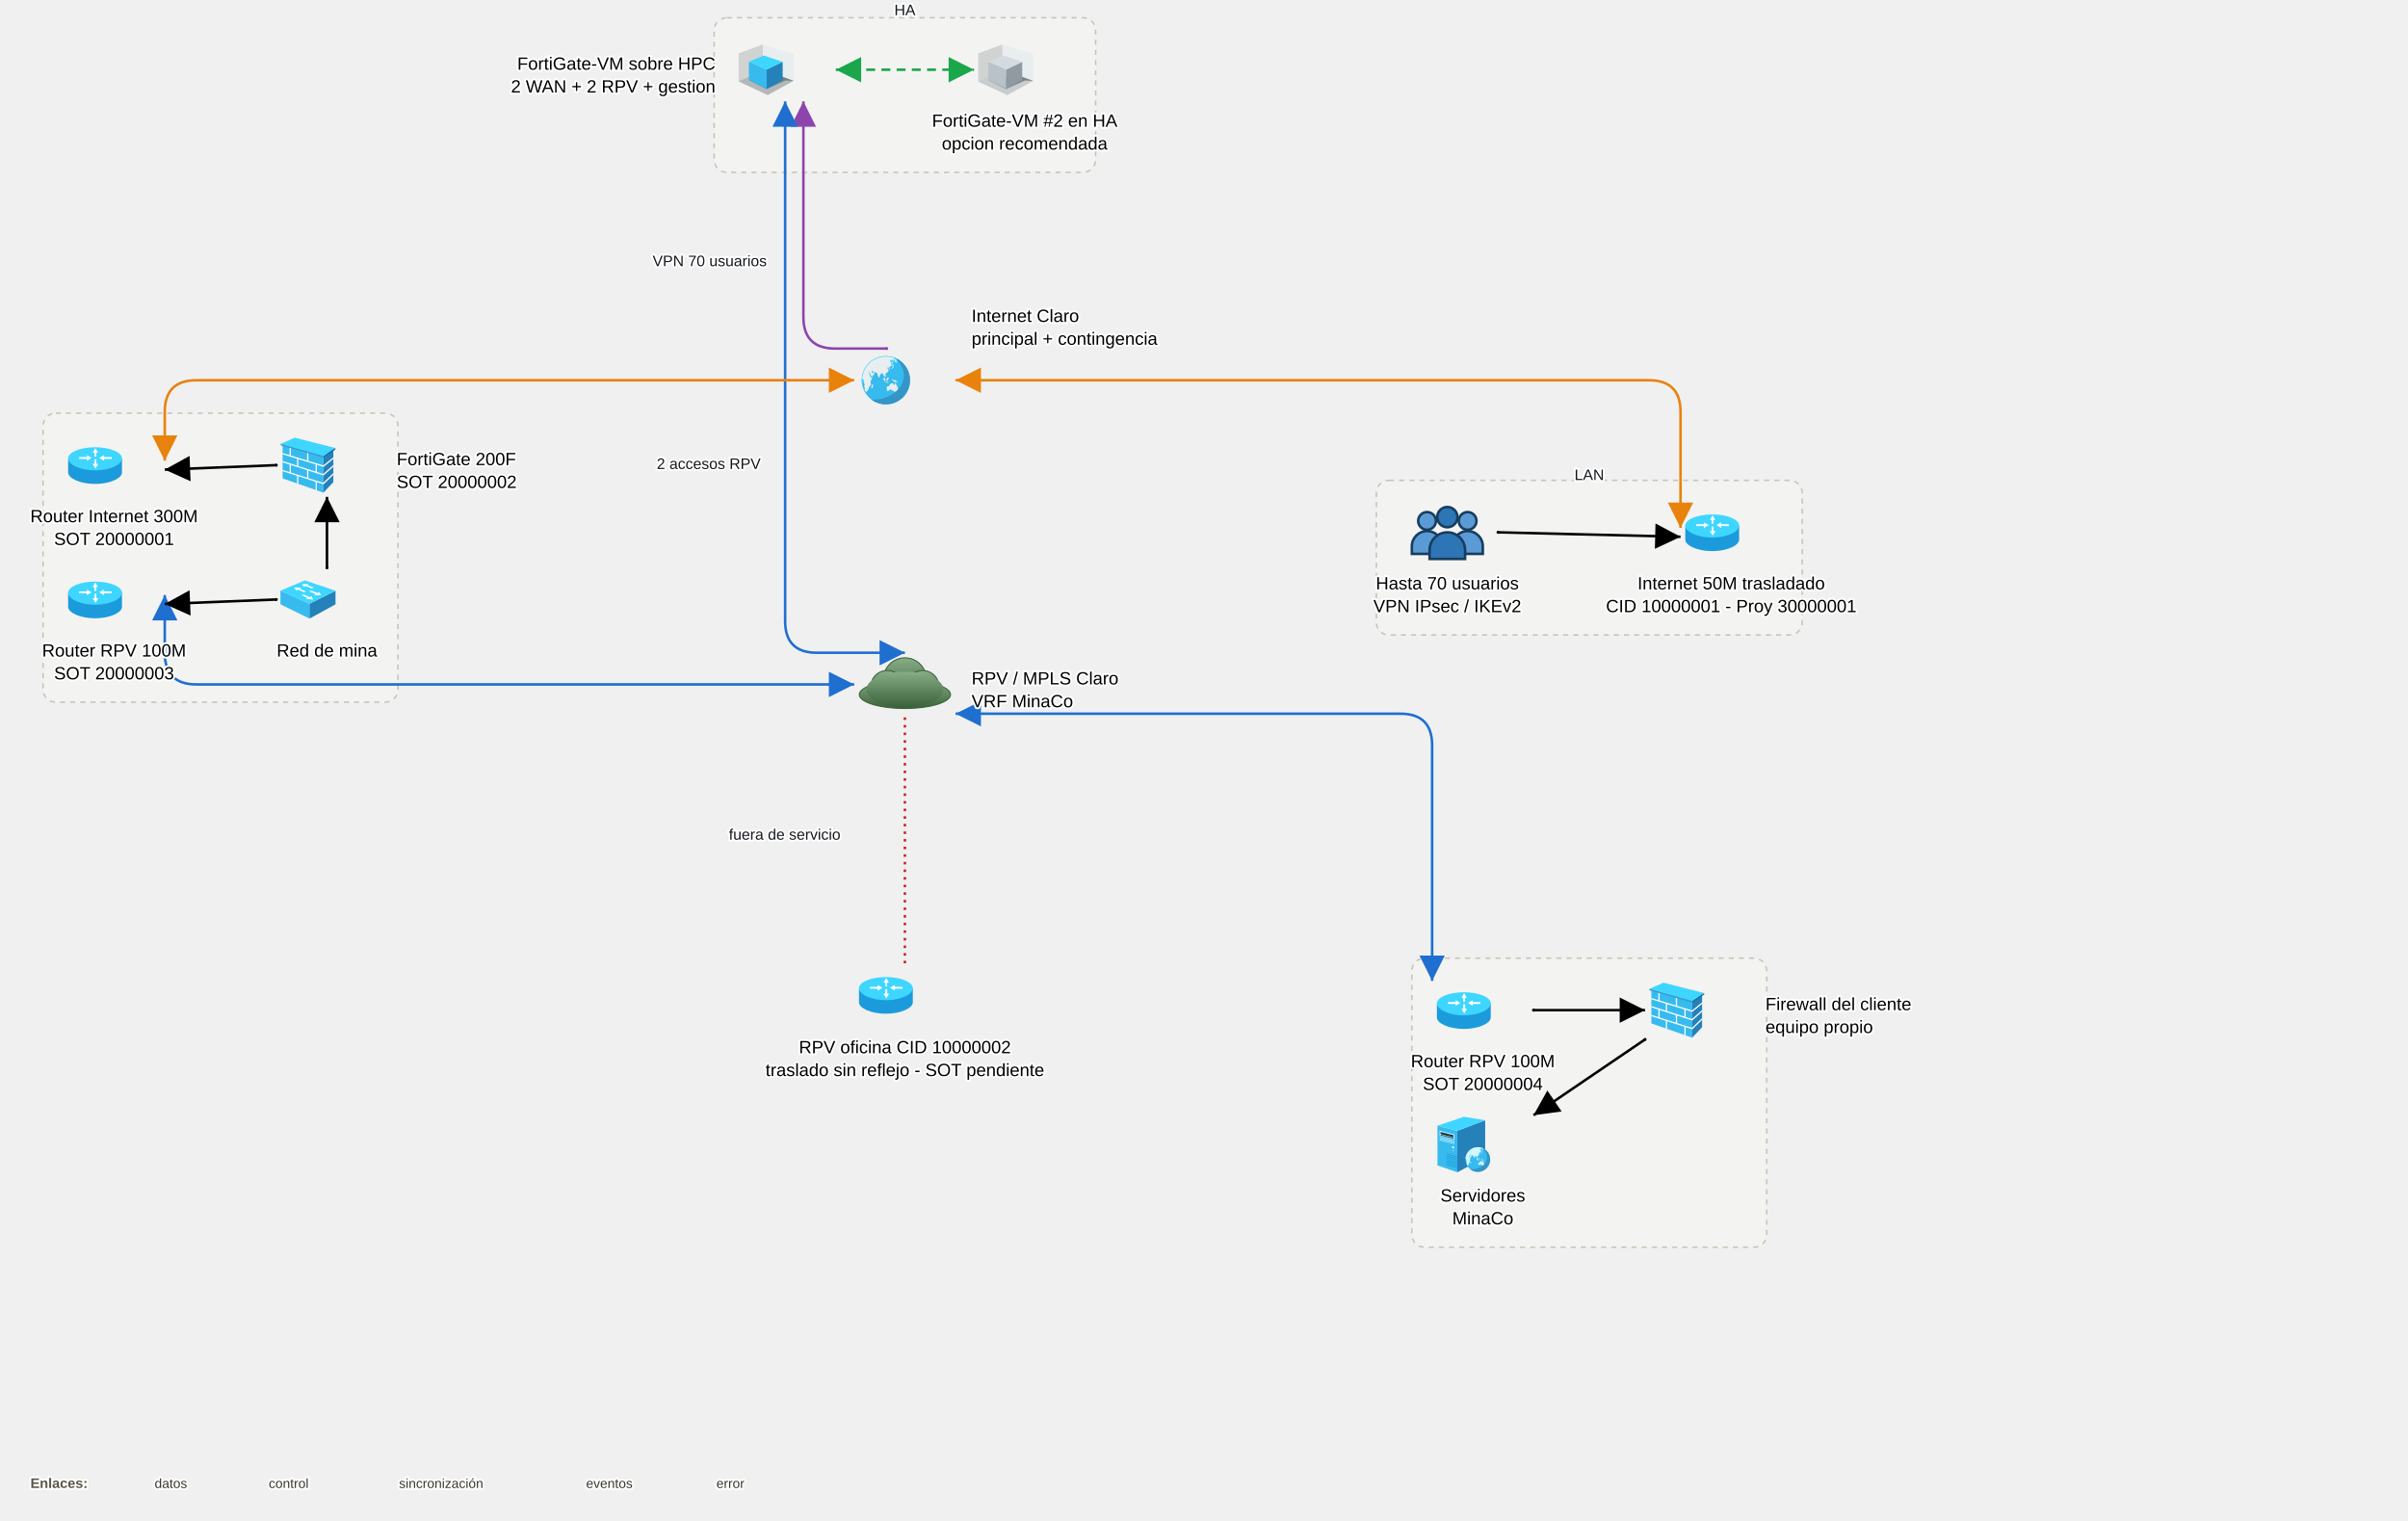
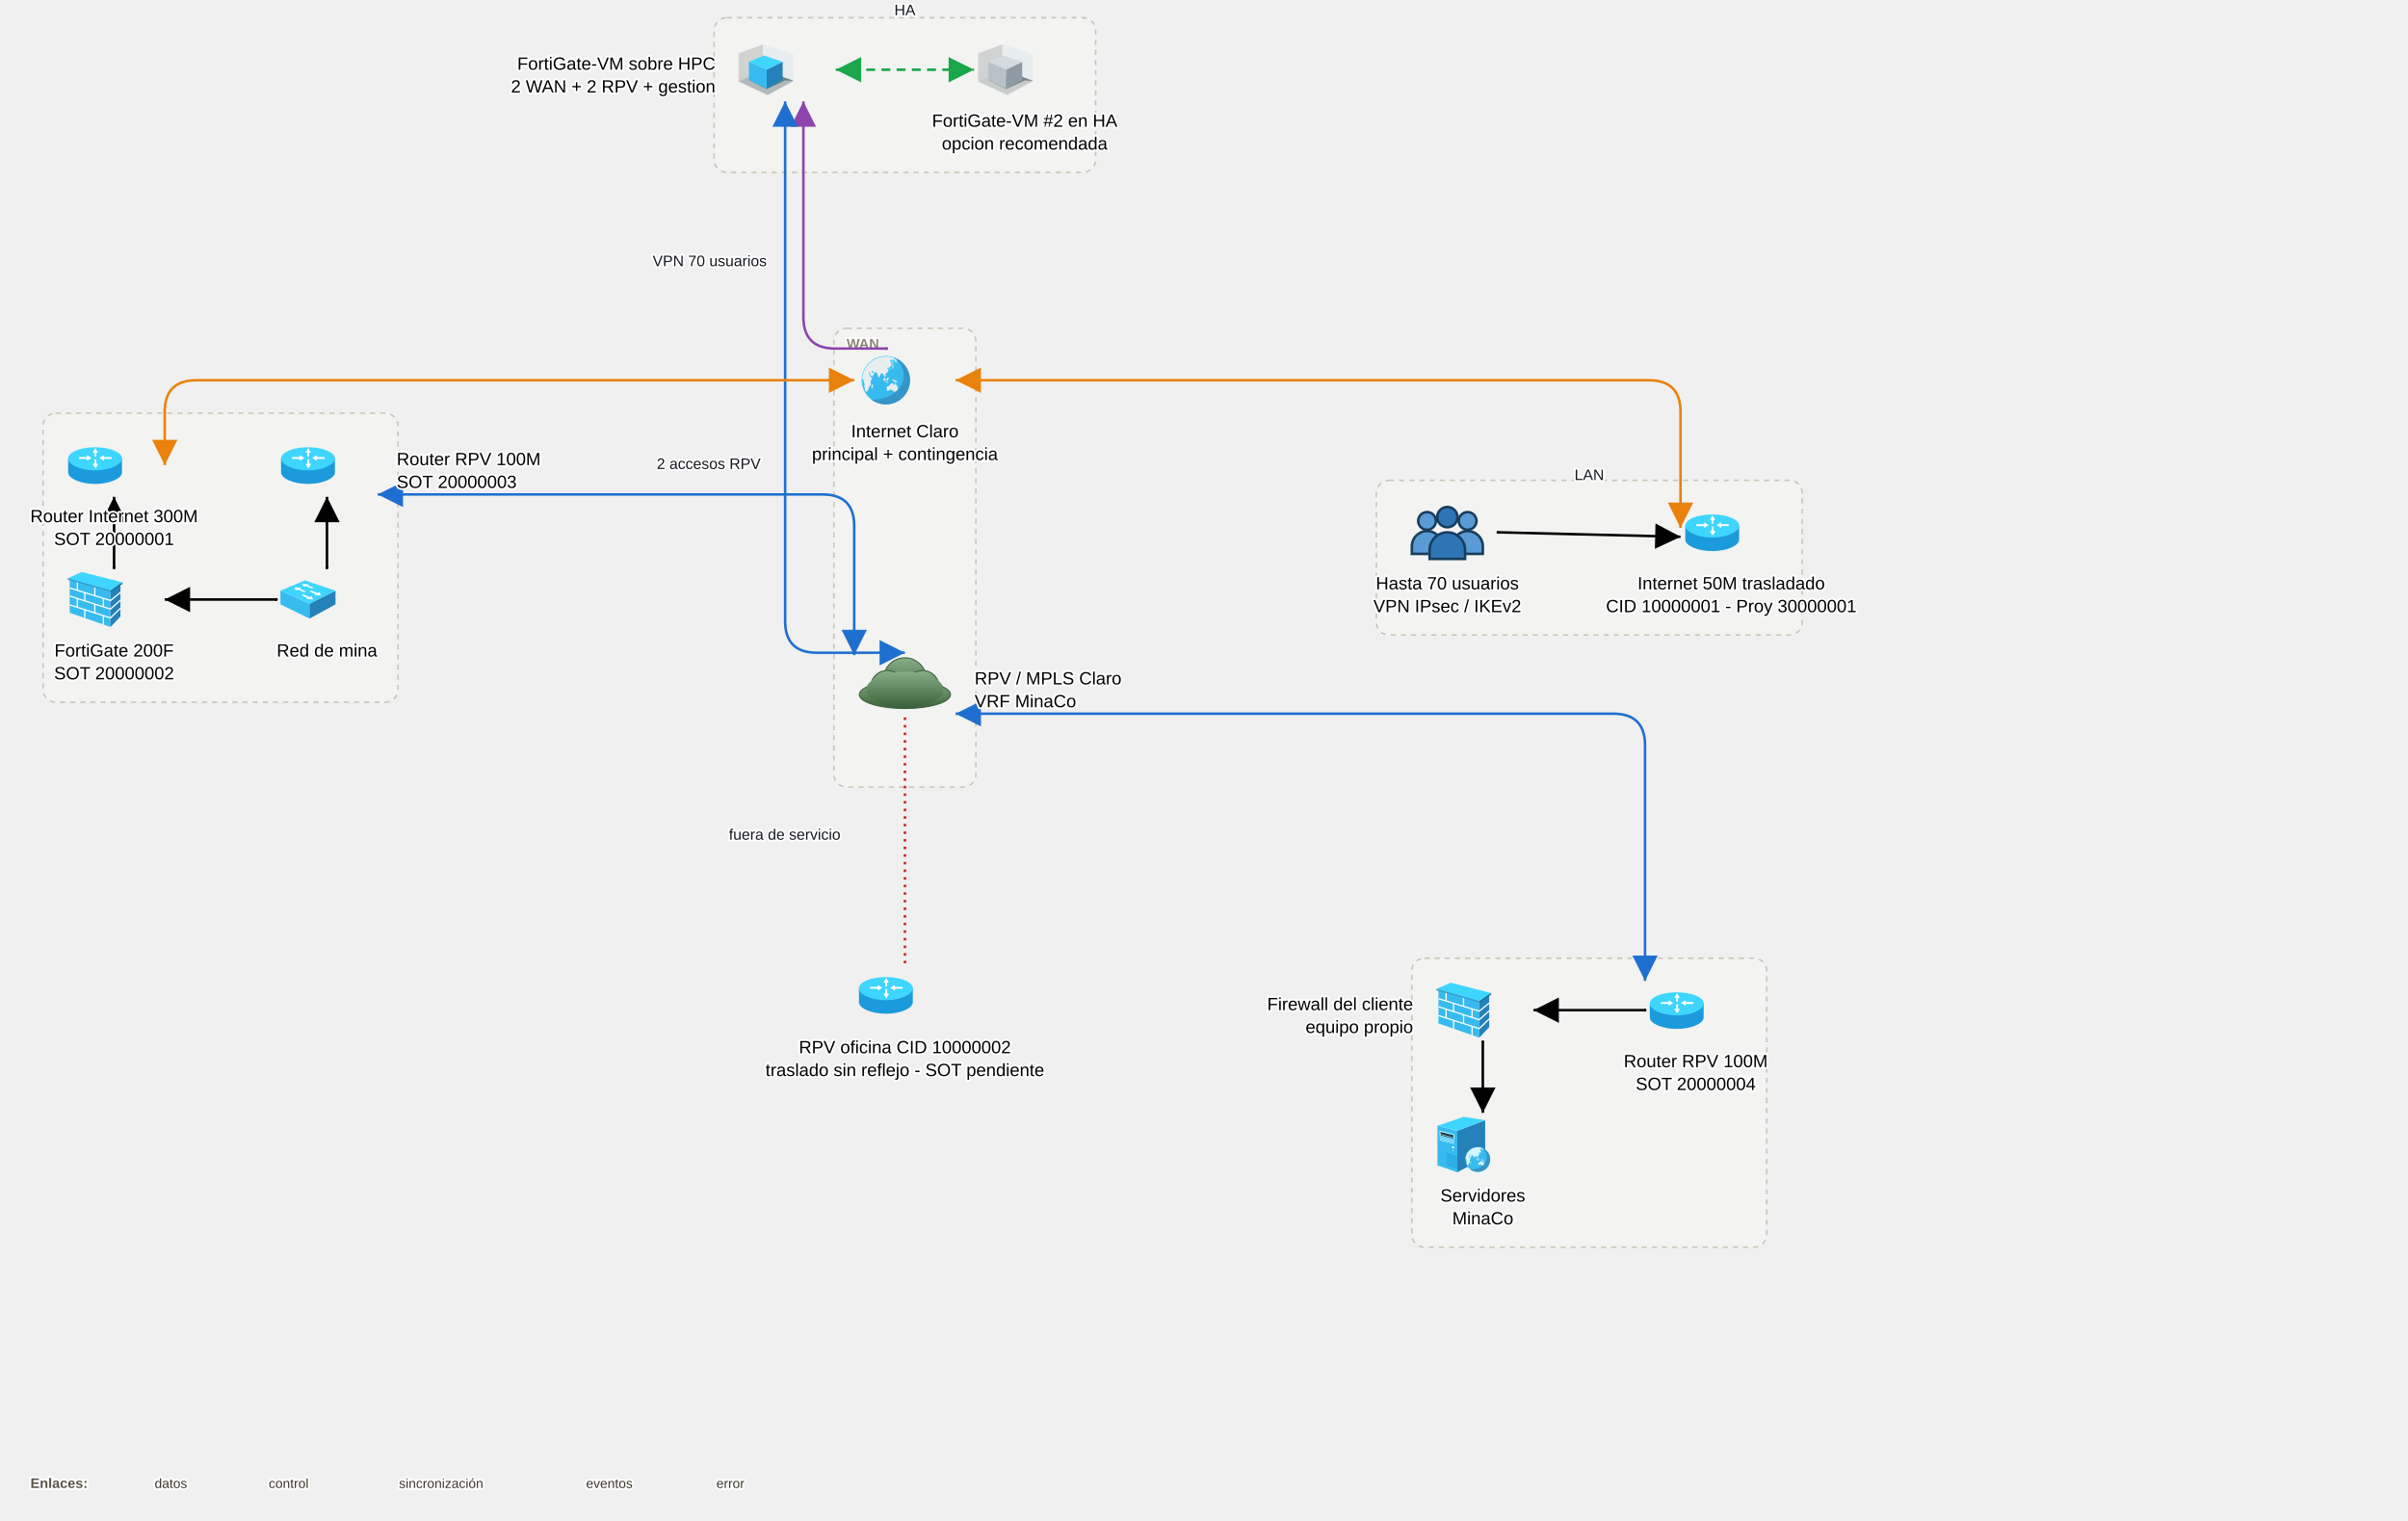
<svg xmlns="http://www.w3.org/2000/svg" baseProfile="full" height="1200" version="1.1" viewBox="0,0,1900,1200" width="1900">
  <defs>
    <style type="text/css">text{paint-order:stroke;stroke:#ffffff;stroke-width:3px;stroke-linejoin:round;stroke-linecap:round}</style>
    <filter height="140%" id="text-glow" width="140%" x="-20%" y="-20%">
      <feMerge>
        <feMergeNode in="SourceGraphic" />
      </feMerge>
    </filter>
    <marker id="arrow-end" markerHeight="10" markerWidth="10" orient="auto" refX="10" refY="5">
      <path d="M 0 0 L 10 5 L 0 10 z" fill="black" />
    </marker>
    <marker id="arrow-start" markerHeight="10" markerWidth="10" orient="auto" refX="0" refY="5">
      <path d="M 10 0 L 0 5 L 10 10 z" fill="black" />
    </marker>
    <marker id="circle-start" markerHeight="2.4" markerUnits="userSpaceOnUse" markerWidth="2.4" orient="auto" refX="1.2" refY="1.2">
      <circle cx="1.2" cy="1.2" fill="black" r="1.2" />
    </marker>
    <marker id="circle-end" markerHeight="2.4" markerUnits="userSpaceOnUse" markerWidth="2.4" orient="auto" refX="1.2" refY="1.2">
      <circle cx="1.2" cy="1.2" fill="black" r="1.2" />
    </marker>
    <marker id="arrow-end-c1" markerHeight="10" markerWidth="10" orient="auto" refX="10" refY="5">
      <path d="M 0 0 L 10 5 L 0 10 z" fill="#e8820c" />
    </marker>
    <marker id="arrow-start-c1" markerHeight="10" markerWidth="10" orient="auto" refX="0" refY="5">
      <path d="M 10 0 L 0 5 L 10 10 z" fill="#e8820c" />
    </marker>
    <marker id="circle-start-c1" markerHeight="2.4" markerUnits="userSpaceOnUse" markerWidth="2.4" orient="auto" refX="1.2" refY="1.2">
      <circle cx="1.2" cy="1.2" fill="#e8820c" r="1.2" />
    </marker>
    <marker id="circle-end-c1" markerHeight="2.4" markerUnits="userSpaceOnUse" markerWidth="2.4" orient="auto" refX="1.2" refY="1.2">
      <circle cx="1.2" cy="1.2" fill="#e8820c" r="1.2" />
    </marker>
    <marker id="arrow-end-c2" markerHeight="10" markerWidth="10" orient="auto" refX="10" refY="5">
      <path d="M 0 0 L 10 5 L 0 10 z" fill="#8e44ad" />
    </marker>
    <marker id="arrow-start-c2" markerHeight="10" markerWidth="10" orient="auto" refX="0" refY="5">
      <path d="M 10 0 L 0 5 L 10 10 z" fill="#8e44ad" />
    </marker>
    <marker id="circle-start-c2" markerHeight="2.4" markerUnits="userSpaceOnUse" markerWidth="2.4" orient="auto" refX="1.2" refY="1.2">
      <circle cx="1.2" cy="1.2" fill="#8e44ad" r="1.2" />
    </marker>
    <marker id="circle-end-c2" markerHeight="2.4" markerUnits="userSpaceOnUse" markerWidth="2.4" orient="auto" refX="1.2" refY="1.2">
      <circle cx="1.2" cy="1.2" fill="#8e44ad" r="1.2" />
    </marker>
    <marker id="arrow-end-c3" markerHeight="10" markerWidth="10" orient="auto" refX="10" refY="5">
      <path d="M 0 0 L 10 5 L 0 10 z" fill="#1f6fd0" />
    </marker>
    <marker id="arrow-start-c3" markerHeight="10" markerWidth="10" orient="auto" refX="0" refY="5">
      <path d="M 10 0 L 0 5 L 10 10 z" fill="#1f6fd0" />
    </marker>
    <marker id="circle-start-c3" markerHeight="2.4" markerUnits="userSpaceOnUse" markerWidth="2.4" orient="auto" refX="1.2" refY="1.2">
      <circle cx="1.2" cy="1.2" fill="#1f6fd0" r="1.2" />
    </marker>
    <marker id="circle-end-c3" markerHeight="2.4" markerUnits="userSpaceOnUse" markerWidth="2.4" orient="auto" refX="1.2" refY="1.2">
      <circle cx="1.2" cy="1.2" fill="#1f6fd0" r="1.2" />
    </marker>
    <marker id="arrow-end-c4" markerHeight="10" markerWidth="10" orient="auto" refX="10" refY="5">
      <path d="M 0 0 L 10 5 L 0 10 z" fill="#1aa64b" />
    </marker>
    <marker id="arrow-start-c4" markerHeight="10" markerWidth="10" orient="auto" refX="0" refY="5">
      <path d="M 10 0 L 0 5 L 10 10 z" fill="#1aa64b" />
    </marker>
    <marker id="circle-start-c4" markerHeight="2.4" markerUnits="userSpaceOnUse" markerWidth="2.4" orient="auto" refX="1.2" refY="1.2">
      <circle cx="1.2" cy="1.2" fill="#1aa64b" r="1.2" />
    </marker>
    <marker id="circle-end-c4" markerHeight="2.4" markerUnits="userSpaceOnUse" markerWidth="2.4" orient="auto" refX="1.2" refY="1.2">
      <circle cx="1.2" cy="1.2" fill="#1aa64b" r="1.2" />
    </marker>
    <marker id="arrow-end-c5" markerHeight="10" markerWidth="10" orient="auto" refX="10" refY="5">
      <path d="M 0 0 L 10 5 L 0 10 z" fill="#e8820c" />
    </marker>
    <marker id="arrow-start-c5" markerHeight="10" markerWidth="10" orient="auto" refX="0" refY="5">
      <path d="M 10 0 L 0 5 L 10 10 z" fill="#e8820c" />
    </marker>
    <marker id="circle-start-c5" markerHeight="2.4" markerUnits="userSpaceOnUse" markerWidth="2.4" orient="auto" refX="1.2" refY="1.2">
      <circle cx="1.2" cy="1.2" fill="#e8820c" r="1.2" />
    </marker>
    <marker id="circle-end-c5" markerHeight="2.4" markerUnits="userSpaceOnUse" markerWidth="2.4" orient="auto" refX="1.2" refY="1.2">
      <circle cx="1.2" cy="1.2" fill="#e8820c" r="1.2" />
    </marker>
    <marker id="arrow-end-c6" markerHeight="10" markerWidth="10" orient="auto" refX="10" refY="5">
      <path d="M 0 0 L 10 5 L 0 10 z" fill="#1f6fd0" />
    </marker>
    <marker id="arrow-start-c6" markerHeight="10" markerWidth="10" orient="auto" refX="0" refY="5">
      <path d="M 10 0 L 0 5 L 10 10 z" fill="#1f6fd0" />
    </marker>
    <marker id="circle-start-c6" markerHeight="2.4" markerUnits="userSpaceOnUse" markerWidth="2.4" orient="auto" refX="1.2" refY="1.2">
      <circle cx="1.2" cy="1.2" fill="#1f6fd0" r="1.2" />
    </marker>
    <marker id="circle-end-c6" markerHeight="2.4" markerUnits="userSpaceOnUse" markerWidth="2.4" orient="auto" refX="1.2" refY="1.2">
      <circle cx="1.2" cy="1.2" fill="#1f6fd0" r="1.2" />
    </marker>
    <marker id="arrow-end-c10" markerHeight="10" markerWidth="10" orient="auto" refX="10" refY="5">
      <path d="M 0 0 L 10 5 L 0 10 z" fill="#1f6fd0" />
    </marker>
    <marker id="arrow-start-c10" markerHeight="10" markerWidth="10" orient="auto" refX="0" refY="5">
      <path d="M 10 0 L 0 5 L 10 10 z" fill="#1f6fd0" />
    </marker>
    <marker id="circle-start-c10" markerHeight="2.4" markerUnits="userSpaceOnUse" markerWidth="2.4" orient="auto" refX="1.2" refY="1.2">
      <circle cx="1.2" cy="1.2" fill="#1f6fd0" r="1.2" />
    </marker>
    <marker id="circle-end-c10" markerHeight="2.4" markerUnits="userSpaceOnUse" markerWidth="2.4" orient="auto" refX="1.2" refY="1.2">
      <circle cx="1.2" cy="1.2" fill="#1f6fd0" r="1.2" />
    </marker>
    <marker id="arrow-end-c13" markerHeight="10" markerWidth="10" orient="auto" refX="10" refY="5">
      <path d="M 0 0 L 10 5 L 0 10 z" fill="#cc2222" />
    </marker>
    <marker id="arrow-start-c13" markerHeight="10" markerWidth="10" orient="auto" refX="0" refY="5">
      <path d="M 10 0 L 0 5 L 10 10 z" fill="#cc2222" />
    </marker>
    <marker id="circle-start-c13" markerHeight="2.4" markerUnits="userSpaceOnUse" markerWidth="2.4" orient="auto" refX="1.2" refY="1.2">
      <circle cx="1.2" cy="1.2" fill="#cc2222" r="1.2" />
    </marker>
    <marker id="circle-end-c13" markerHeight="2.4" markerUnits="userSpaceOnUse" markerWidth="2.4" orient="auto" refX="1.2" refY="1.2">
      <circle cx="1.2" cy="1.2" fill="#cc2222" r="1.2" />
    </marker>
    <linearGradient id="gradient-rpv_mpls" x1="0%" x2="0%" y1="0%" y2="100%">
      <stop offset="0%" stop-color="#87ad87" />
      <stop offset="100%" stop-color="#3a613a" />
    </linearGradient>
  </defs>
  <rect fill="#f7f6f2" fill-opacity="0.5" height="122.0" rx="10" ry="10" stroke="#c9c4b6" stroke-dasharray="4,4" stroke-width="1.2" width="336.0" x="1086.0" y="379.0" />
  <rect fill="#f7f6f2" fill-opacity="0.5" height="122.0" rx="10" ry="10" stroke="#c9c4b6" stroke-dasharray="4,4" stroke-width="1.2" width="301.0" x="563.5" y="14.0" />
  <rect fill="#f7f6f2" fill-opacity="0.5" height="228.0" rx="10" ry="10" stroke="#c9c4b6" stroke-dasharray="4,4" stroke-width="1.2" width="280.0" x="34.0" y="326.0" />
  <rect fill="#f7f6f2" fill-opacity="0.5" height="228.0" rx="10" ry="10" stroke="#c9c4b6" stroke-dasharray="4,4" stroke-width="1.2" width="280.0" x="1114.0" y="756.0" />
+   <rect fill="#f7f6f2" fill-opacity="0.5" height="362.0" rx="10" ry="10" stroke="#c9c4b6" stroke-dasharray="4,4" stroke-width="1.2" width="112.0" x="658.0" y="259.0" />
+   <text fill="#8a8577" font-family="Arial, sans-serif" font-size="11px" font-weight="700" x="668.0" y="275.0">WAN</text>
  <g id="usuarios" transform="translate(1102.0,395.0) scale(1.0)">
    <circle cx="24" cy="16" r="7" fill="#5B9BD5" stroke="#173d5e" stroke-width="2" />
    <path d="M12 42 v-6 a12 12 0 0 1 24 0 v6 Z" fill="#5B9BD5" stroke="#173d5e" stroke-width="2" />
    <circle cx="56" cy="16" r="7" fill="#5B9BD5" stroke="#173d5e" stroke-width="2" />
    <path d="M44 42 v-6 a12 12 0 0 1 24 0 v6 Z" fill="#5B9BD5" stroke="#173d5e" stroke-width="2" />
    <circle cx="40" cy="13" r="8" fill="#2E75B6" stroke="#173d5e" stroke-width="2" />
    <path d="M26 46 v-7 a14 14 0 0 1 28 0 v7 Z" fill="#2E75B6" stroke="#173d5e" stroke-width="2" />
  </g>
  <g id="inet_si" transform="translate(1326.0,395.0) scale(0.04882812)">
    <path d="M77 403.4v228.5c1.5 93.7 195.7 183.5 435 183.5s433.4-89.8 435-183.5V403.4H77z" fill="#1B9BDB" />
    <path d="M947 402.7c0 99.4-194.8 194-435 194s-435-94.6-435-194 194.8-180 435-180 435 80.5 435 180z" fill="#3ED6FF" />
    <path d="M474.1 311.4H503l0.1 63.2h29.5l-0.7-63.2h28.9l-43.7-75.1zM533 417.2h-29.9l0.1 73.9h-30.6l46.2 75.2 45.5-75.2h-30.6zM654.5 380.9l-1.4-30-72.1 45 76.4 45.1-1.4-30h126.2l-2.6-30.1zM381.1 380.9h-125l-2.3 30.1H380l-1.1 30 75.9-45.1-72.5-45z" fill="#FFFFFF" />
  </g>
  <g id="internet" transform="translate(674.0,275.0) scale(0.04882812)">
    <path d="M512 512m-390 0a390 390 0 1 0 780 0 390 390 0 1 0-780 0Z" fill="#37BBEF" />
    <path d="M645.3 225.6c53.2 0 104.5 7.6 153.1 21.8C727.2 170.3 625.2 122 512 122c-215.4 0-390 174.6-390 390 0 27 2.7 53.3 8 78.8 74.6-212.7 277.1-365.2 515.3-365.2z" fill="#3ED6FF" />
    <path d="M632.4 141c104.4 71.7 170.2 176.7 170.2 293.6 0 216.2-225.1 391.5-502.8 391.5-6.5 0-13.1-0.1-19.5-0.3C345.1 873.7 425.2 902 512 902c215.4 0 390-174.6 390-390 0-173.4-113.1-320.3-269.6-371z" fill="#3495C6" />
    <path d="M638.5 523.6s-14.4-8.6-23.9-11.5c-9.6-2.9-4.8-17.2-4.8-17.2s5.7 8.6 22 11.5 43.1 6.7 50.7 16.3c7.7 9.6 8.6 15.3 12.4 19.1 3.8 3.8 6.7 13.4 6.7 13.4s-15.8-2.5-19.1-9.6c-3.3-7.1-6.7-18.2-9.6-15.3-2.9 2.9-1 13.4-11.5 13.4s-13.4-9.6-21-11.5-1.9-8.6-1.9-8.6z m-43-199l26.8-4.8 13.4-14.4-3.8-13.4 5.7-21-7.7-11.5s0-22-8.6-25.8-5.7-27.7-5.7-27.7l1-4.8-9.6 8.6 5.7 24.9 8.6 24.9 1 43.1-20.1 12.3-15.3 20.1 8.6-10.5z m20.1-48.8l-5.7-7.7-6.7 1-1.9 12.4 6.7 1 7.6-6.7z m75.5 330s-1-17.2-8.6-17.2-10.5-19.1-10.5-19.1l-15.3-16.3s0 23.9 1 27.7c1 3.8-10.5 9.6-13.4 7.7-2.9-1.9-13.4-18.2-13.4-18.2s4.3-9.1-1.9-8.6c-0.6 0-1 0.1-1.2 0.2-1.5-0.2-4.1-0.6-8.3-1.1l-19.8-2.4-2.2 8.1s-11.5 9.6-18.2 12.4c-6.7 2.9-14.4 30.6-23 30.6s-21 1-21 1-15.3 25.8-10.5 35.4c4.8 9.6 6.7 19.1 5.7 30.6s1 9.6 17.2 6.7c16.3-2.9 29.7-24.9 47.8-21 18.2 3.8 23.9 22 23.9 22l15.3-13.4s-1.9 9.6-4.8 10.5 2.9 1.9 6.7 8.6c3.8 6.7 24.8 16.2 51.7-9.6 26.9-25.7 17.2-47.8 17.2-47.8l-14.4-26.8z m-420-22.9c1.9-18.2-8.6-13.4-7.7-39.2 1-25.8 36.4-86.1 33.5-86.1-2.9 0-19.1 12.4-24.9 11.5-5.7-1-30.6-57.4-30.6-66 0-8.6-6.7-41.1-6.7-41.1s7.7 22 13.4 23 7.7 24.9 12.4 36.4 20.1 30.6 29.7 29.7c9.6-1 39.2-54.5 39.2-54.5l-16.3-9.6-17.1 10.3s-4.8-11.5-10.5-18.2c-5.7-6.7-4.8-23-1-23s8.1 11.1 27.7 23.9c19.6 12.8 37.3 0 41.1 2.9 3.8 2.9 19.1 15.3 20.1 23 1 7.7 20.1 60.3 23 64.1 2.9 3.8 14.4-13.4 19.1-35.4 4.8-22 27.7-32.5 35.4-38.3 7.7-5.7 6.7 6.7 11.5 18.2s17.2 18.2 23 23c5.7 4.8 1 20.1 10.5 20.1 9.6 0 17.2-16.3 17.2-16.3l-6.7-18.2c-6.7-18.2 2.9-20.1 11.5-23.9 8.6-3.8 23.9-18.2 34.4-34.4 10.5-16.3-8.6-31.6-14.4-45.9-5.7-14.4 6.7-13.4 13.4-14.4s13.4 37.3 13.4 37.3l12.4-6.7s-2.9-12.4-8.6-23.9 7.7-11.5 23.9-28.7c16.3-17.2 7-25.4 7.7-46.9S580 216.5 580 216.5s-4.8 7.7 1-19.1c5.7-26.8 45-11.5 54.5-12.4 7.5-0.8 16.9-19.3 20.5-27.2-44.7-18.3-93.7-28.4-145-28.4-204.4 0-371.4 160.2-382.1 362 4.7 2.5 10.8 5.2 17.7 6.5 15.3 2.9 8.6 26.8 9.6 39.2 1 12.4 3.8 25.8 9.6 38.3 5.7 12.4-1.9 20.1-4.8 28.7-2.9 8.6 3.8 22 9.6 22s-10.5 29.7 7.7 60.3 45-2.9 57.4-46.9c12.5-44.2 33.5-38.4 35.4-56.6zM518 499.6l7.7 15.3 16.3 7.7s5.7-23 15.3-34.4c9.6-11.5-5.7-22-12.4-23.9L518 499.6z m159.2-262.2c0.6 1.9 1.5 2.9 1.5 2.9s-0.6-1.1-1.5-2.9zM562.3 547.1c-5-1.5-13.1-3.8-25.2-7.2-30.6-8.6-23-5.7-33.5-12.4s-1-9.6 1-18.2c1.9-8.6-9.6-36.4-9.6-36.4l-11.5-9.6-2.9 17.2-12.4 3.8 15.3 36.4s25.8 22 42.1 29.7c9.7 4.5 25.5 0.6 36.7-3.3zM285.5 649.9s15.3-27.7 18.2-41.1c2.9-13.4-1.9-34.4-1.9-34.4s-20.1 15.3-16.3 17.2c3.8 1.9-5.7 10.5-7.7 25.8-1.9 15.2 7.7 32.5 7.7 32.5zM670.6 164c-8.4 10.3-19.7 25.1-19.7 30.5 0 8.6 13.4 8.6 14.4 15.3 0.7 5.2 8.6 21.1 11.9 27.7-0.8-2.5-1.2-6.5 1.5-11.4 4.8-8.6 5.7-28.7 1-37.3-2.3-4.1 0.6-11.5 4.2-18.3-4.4-2.3-8.8-4.5-13.3-6.5z m-99.5 379.7c2.7-1.1 4.3-1.9 4.3-1.9s-2.2 0.8-4.3 1.9z m-3.4 4.7c-2.8-1.1 0.3-3.2 3.4-4.8-2.3 1-5.3 2.2-8.8 3.4 7.7 2.4 8.3 2.6 5.4 1.4z" fill="#E8EEEF" />
  </g>
  <g id="fgvm" transform="translate(579.5,30.0) scale(0.04882812)">
    <path d="M461.1 875.9L67 700.6v-453l394.1-145.2z" fill="#D1D3D3" />
    <path d="M461.1 875.9L957 690.6v-431L461.1 102.4z" fill="#E8EEEF" />
    <path d="M67 700.6l470 221 420-229L462.6 526z" fill="#B3B9BA" />
    <path d="M232.9 679.5L517 825.3l306-140 134 7.3-191-69.3z" fill="#6C8387" />
    <path d="M521.5 820.7L232.9 679.5V383.6l288.6 124.2z" fill="#37BBEF" />
    <path d="M521.5 820.7l257.9-141.2V384.8l-257.9 123z" fill="#2481BA" />
    <path d="M232.9 383.6l288.6 124.2 257.9-123-303.6-102.3z" fill="#3ED6FF" />
  </g>
  <g id="fgvm_ha" transform="translate(768.5,30.0) scale(0.04882812)">
    <path d="M461.1 875.9L67 700.6v-453l394.1-145.2z" fill="#D1D3D3" />
    <path d="M461.1 875.9L957 690.6v-431L461.1 102.4z" fill="#E8EEEF" />
    <path d="M67 700.6l470 221 420-229L462.6 526z" fill="#c8cccc" />
    <path d="M232.9 679.5L517 825.3l306-140 134 7.3-191-69.3z" fill="#7a8288" />
    <path d="M521.5 820.7L232.9 679.5V383.6l288.6 124.2z" fill="#b9c2c9" />
    <path d="M521.5 820.7l257.9-141.2V384.8l-257.9 123z" fill="#8f9aa3" />
    <path d="M232.9 383.6l288.6 124.2 257.9-123-303.6-102.3z" fill="#d4dade" />
  </g>
  <g id="rpv_mpls">
    <ellipse cx="714.0" cy="548.0" fill="url(#gradient-rpv_mpls)" rx="36.0" ry="11.0" stroke="#3a613a" stroke-width="0.8" />
    <circle cx="714.0" cy="536.0" fill="url(#gradient-rpv_mpls)" r="17.0" stroke="#3a613a" stroke-width="0.8" />
    <circle cx="700.0" cy="542.0" fill="url(#gradient-rpv_mpls)" r="13.0" stroke="#3a613a" stroke-width="0.8" />
    <circle cx="728.0" cy="542.0" fill="url(#gradient-rpv_mpls)" r="13.0" stroke="#3a613a" stroke-width="0.8" />
    <ellipse cx="714.0" cy="544.0" fill="url(#gradient-rpv_mpls)" rx="30.4" ry="14" stroke="none" />
  </g>
  <g id="camp_rtr_inet" transform="translate(50.0,342.0) scale(0.04882812)">
    <path d="M77 403.4v228.5c1.5 93.7 195.7 183.5 435 183.5s433.4-89.8 435-183.5V403.4H77z" fill="#1B9BDB" />
    <path d="M947 402.7c0 99.4-194.8 194-435 194s-435-94.6-435-194 194.8-180 435-180 435 80.5 435 180z" fill="#3ED6FF" />
    <path d="M474.1 311.4H503l0.1 63.2h29.5l-0.7-63.2h28.9l-43.7-75.1zM533 417.2h-29.9l0.1 73.9h-30.6l46.2 75.2 45.5-75.2h-30.6zM654.5 380.9l-1.4-30-72.1 45 76.4 45.1-1.4-30h126.2l-2.6-30.1zM381.1 380.9h-125l-2.3 30.1H380l-1.1 30 75.9-45.1-72.5-45z" fill="#FFFFFF" />
  </g>
-   <g id="camp_fg" transform="translate(218.0,342.0) scale(0.04882812)">
+   <g id="camp_fg" transform="translate(50.0,448.0) scale(0.04882812)">
    <path d="M762.1 956.3l-660-230v-552l660 192z" fill="#37BBEF" />
    <path d="M762.1 956.3l160-170v-550l-160 130z" fill="#2481BA" />
    <path d="M102.1 174.3l660 192 160-130L297.7 79.7z" fill="#3ED6FF" />
    <path d="M922.1 410.9v-25.7l-160 129.7v2.7l-244.3-74.8V309.1h-20v127.6l-262-80.2V222.2h-20v128.1l-113.7-34.8v20.9L335.8 408v112l-233.7-74.9v21l113.7 36.4v121.9L102.1 588v21l233.7 74.9v123.9l20 7V690.3l280 89.7v132.3l20 7V786.4l106.3 34.1v2.3l160-153.8v-28.6l-160 153.8v5.3l-244.3-78.3V599.3l244.3 78.3v1.4l160-141.8v-27.1l-160 141.8v4.8l-106.3-34.1V505.9l106.3 32.5v2.1l160-129.6zM497.8 714.8l-262-84V509l262 84v121.8z m138-98.6l-280-89.7V414.1l280 85.7v116.4z" fill="#FFFFFF" />
    <path d="M70.1 169.3l695.6 195.6 189.6-129.2-657.6-168z" fill="#3ED6FF" />
    <path d="M68.7 190.7v-21.4l697 195.6v24.8z" fill="#369BCE" />
    <path d="M955.3 235.7v23.8L765.7 389.7v-24.8z" fill="#1A6D96" />
  </g>
-   <g id="camp_rtr_rpv" transform="translate(50.0,448.0) scale(0.04882812)">
+   <g id="camp_rtr_rpv" transform="translate(218.0,342.0) scale(0.04882812)">
    <path d="M77 403.4v228.5c1.5 93.7 195.7 183.5 435 183.5s433.4-89.8 435-183.5V403.4H77z" fill="#1B9BDB" />
    <path d="M947 402.7c0 99.4-194.8 194-435 194s-435-94.6-435-194 194.8-180 435-180 435 80.5 435 180z" fill="#3ED6FF" />
    <path d="M474.1 311.4H503l0.1 63.2h29.5l-0.7-63.2h28.9l-43.7-75.1zM533 417.2h-29.9l0.1 73.9h-30.6l46.2 75.2 45.5-75.2h-30.6zM654.5 380.9l-1.4-30-72.1 45 76.4 45.1-1.4-30h126.2l-2.6-30.1zM381.1 380.9h-125l-2.3 30.1H380l-1.1 30 75.9-45.1-72.5-45z" fill="#FFFFFF" />
  </g>
  <g id="camp_red" transform="translate(218.0,448.0) scale(0.04882812)">
    <path d="M537 820.3l-470-230v-222l470 212z" fill="#37BBEF" />
    <path d="M537 820.3l420-230v-220l-420 210z" fill="#2481BA" />
    <path d="M67 368.3l470 212 420-210-494.4-166.6z" fill="#3ED6FF" />
    <path d="M532 266.7l-117.1-7.1 28.7 48 29.5-13.6 102.7 39.2 29.6-14.4-102.9-38.4zM406.8 324.6L290.2 315l28.3 50.4 29.4-13.6L450 394.5l29.6-14.4-102.2-41.9zM605.8 438.1l117.4 5.8-28-52.2-29.8 15.5-102.5-40.5-29.6 14.7 102.3 41.2zM538.8 472.9L437 429l-29.7 14.7 101.8 44.6-29.8 15.5 116.9 8.2-27.6-54.6z" fill="#FFFFFF" />
  </g>
-   <g id="cir_rtr" transform="translate(1130.0,772.0) scale(0.04882812)">
-     <path d="M77 403.4v228.5c1.5 93.7 195.7 183.5 435 183.5s433.4-89.8 435-183.5V403.4H77z" fill="#1B9BDB" />
-     <path d="M947 402.7c0 99.4-194.8 194-435 194s-435-94.6-435-194 194.8-180 435-180 435 80.5 435 180z" fill="#3ED6FF" />
-     <path d="M474.1 311.4H503l0.1 63.2h29.5l-0.7-63.2h28.9l-43.7-75.1zM533 417.2h-29.9l0.1 73.9h-30.6l46.2 75.2 45.5-75.2h-30.6zM654.5 380.9l-1.4-30-72.1 45 76.4 45.1-1.4-30h126.2l-2.6-30.1zM381.1 380.9h-125l-2.3 30.1H380l-1.1 30 75.9-45.1-72.5-45z" fill="#FFFFFF" />
-   </g>
-   <g id="cir_fw" transform="translate(1298.0,772.0) scale(0.04882812)">
+   <g id="cir_rtr" transform="translate(1298.0,772.0) scale(0.04882812)">
+     <path d="M77 403.4v228.5c1.5 93.7 195.7 183.5 435 183.5s433.4-89.8 435-183.5V403.4H77z" fill="#1B9BDB" />
+     <path d="M947 402.7c0 99.4-194.8 194-435 194s-435-94.6-435-194 194.8-180 435-180 435 80.5 435 180z" fill="#3ED6FF" />
+     <path d="M474.1 311.4H503l0.1 63.2h29.5l-0.7-63.2h28.9l-43.7-75.1zM533 417.2h-29.9l0.1 73.9h-30.6l46.2 75.2 45.5-75.2h-30.6zM654.5 380.9l-1.4-30-72.1 45 76.4 45.1-1.4-30h126.2l-2.6-30.1zM381.1 380.9h-125l-2.3 30.1H380l-1.1 30 75.9-45.1-72.5-45z" fill="#FFFFFF" />
+   </g>
+   <g id="cir_fw" transform="translate(1130.0,772.0) scale(0.04882812)">
    <path d="M762.1 956.3l-660-230v-552l660 192z" fill="#37BBEF" />
    <path d="M762.1 956.3l160-170v-550l-160 130z" fill="#2481BA" />
    <path d="M102.1 174.3l660 192 160-130L297.7 79.7z" fill="#3ED6FF" />
    <path d="M922.1 410.9v-25.7l-160 129.7v2.7l-244.3-74.8V309.1h-20v127.6l-262-80.2V222.2h-20v128.1l-113.7-34.8v20.9L335.8 408v112l-233.7-74.9v21l113.7 36.4v121.9L102.1 588v21l233.7 74.9v123.9l20 7V690.3l280 89.7v132.3l20 7V786.4l106.3 34.1v2.3l160-153.8v-28.6l-160 153.8v5.3l-244.3-78.3V599.3l244.3 78.3v1.4l160-141.8v-27.1l-160 141.8v4.8l-106.3-34.1V505.9l106.3 32.5v2.1l160-129.6zM497.8 714.8l-262-84V509l262 84v121.8z m138-98.6l-280-89.7V414.1l280 85.7v116.4z" fill="#FFFFFF" />
    <path d="M70.1 169.3l695.6 195.6 189.6-129.2-657.6-168z" fill="#3ED6FF" />
    <path d="M68.7 190.7v-21.4l697 195.6v24.8z" fill="#369BCE" />
    <path d="M955.3 235.7v23.8L765.7 389.7v-24.8z" fill="#1A6D96" />
  </g>
  <g id="cir_srv" transform="translate(1130.0,878.0) scale(0.04882812)">
    <path d="M407.3 960.3l-321-110v-642l321 82z" fill="#37BBEF" />
    <path d="M407.3 960.3l450-240v-600l-450 170z" fill="#2481BA" />
    <path d="M86.3 208.3l321 82 450-170-344.4-56.6z" fill="#3ED6FF" />
    <path d="M360.1 348.9v80l-239-60v-80l239 60z m-239 48.3l239 60v-10l-239-60v10z m0 23l239 60v-10l-239-60v10z m0 23l239 60v-10l-239-60v10z" fill="#D4F7FF" />
    <path d="M135.5 308.4v34l210.2 53v-34zM135.5 363.4l210.2 53v-13.3l-210.2-53z" fill="#113B42" />
    <path d="M407.3 894.1v-5.2l-174.4-55.3-1.3 4.8zM231.6 809.3L407.3 864v-5.3l-174.4-54.3zM231.6 780.1l175.7 53.7v-5.2l-174.4-53.4zM407.3 707.9l-174.4-49.3-1.3 4.8 175.7 49.7zM231.6 692.6l175.7 50.7v-5.2l-174.4-50.4zM231.6 750.9l175.7 52.7v-5.2l-174.4-52.3zM231.6 721.8l175.7 51.7v-5.3l-174.4-51.3z" fill="#0071BC" />
    <path d="M339.3 540.8c-9.4-3.4-17 1.6-17 11.2s7.6 20.1 17 23.2 17-1.9 17-11.2-7.6-19.8-17-23.2zM339.3 603.6c-3.9-1.2-7 1-7 4.9s3.1 8.1 7 9.3 7-1 7-4.9c0-3.9-3.2-8-7-9.3z" fill="#FFFFFF" />
    <path d="M737.7 753.9m-200 0a200 200 0 1 0 400 0 200 200 0 1 0-400 0Z" fill="#37BBEF" />
    <path d="M799.5 563.7c53.5 36.8 87.3 90.6 87.3 150.6 0 110.9-115.4 200.8-257.8 200.8-3.4 0-6.7-0.1-10-0.2 33.2 24.6 74.3 39.1 118.8 39.1 110.5 0 200-89.5 200-200-0.1-89-58.1-164.3-138.3-190.3z" fill="#3495C6" />
    <path d="M804.3 760s-7.5-4.5-12.5-6-2.5-9-2.5-9 3 4.5 11.5 6 22.5 3.5 26.5 8.5 4.5 8 6.5 10 3.5 7 3.5 7-8.3-1.3-10-5c-1.7-3.7-3.5-9.5-5-8s-0.5 7-6 7-7-5-11-6-1-4.5-1-4.5z m-22.5-104l14-2.5 7-7.5-2-7 3-11-4-6s0-11.5-4.5-13.5-3-14.5-3-14.5l0.5-2.5-5 4.5 3 13 4.5 13 0.5 22.5-10.5 6.5-8 10.5 4.5-5.5z m10.5-25.5l-3-4-3.5 0.5-1 6.5 3.5 0.5 4-3.5zM831.8 803s-0.5-9-4.5-9-5.5-10-5.5-10l-8-8.5s0 12.5 0.5 14.5-5.5 5-7 4-7-9.5-7-9.5 2.2-4.8-1-4.5c-0.3 0-0.5 0.1-0.7 0.1-0.8-0.1-2.1-0.3-4.3-0.6l-10.4-1.3-1.1 4.3s-6 5-9.5 6.5-7.5 16-12 16-11 0.5-11 0.5-8 13.5-5.5 18.5 3.5 10 3 16 0.5 5 9 3.5 15.5-13 25-11 12.5 11.5 12.5 11.5l8-7s-1 5-2.5 5.5 1.5 1 3.5 4.5 12.9 8.4 27-5 9-25 9-25l-7.5-14z m-219.5-12c1-9.5-4.5-7-4-20.5s19-45 17.5-45-10 6.5-13 6-16-30-16-34.5-3.5-21.5-3.5-21.5 4 11.5 7 12 4 13 6.5 19 10.5 16 15.5 15.5 20.5-28.5 20.5-28.5l-8.5-5-9 5.5s-2.5-6-5.5-9.5-2.5-12-0.5-12 4.3 5.8 14.5 12.5 19.5 0 21.5 1.5 10 8 10.5 12 10.5 31.5 12 33.5 7.5-7 10-18.5 14.5-17 18.5-20 3.5 3.5 6 9.5 9 9.5 12 12 0.5 10.5 5.5 10.5 9-8.5 9-8.5l-3.5-9.5c-3.5-9.5 1.5-10.5 6-12.5s12.5-9.5 18-18-4.5-16.5-7.5-24 3.5-7 7-7.5 7 19.5 7 19.5l6.5-3.5s-1.5-6.5-4.5-12.5 4-6 12.5-15 3.6-13.3 4-24.5-10.5-10-10.5-10-2.5 4 0.5-10 23.5-6 28.5-6.5c3.9-0.4 8.8-10.1 10.7-14.2-23.4-9.6-48.9-14.9-75.8-14.9-106.8 0-194.1 83.7-199.7 189.2 2.4 1.3 5.6 2.7 9.3 3.4 8 1.5 4.5 14 5 20.5s2 13.5 5 20-1 10.5-2.5 15 2 11.5 5 11.5-5.5 15.5 4 31.5 23.5-1.5 30-24.5 17.5-20 18.5-29.5z m129-43.5l4 8 8.5 4s3-12 8-18-3-11.5-6.5-12.5l-14 18.5z m83.2-137c0.3 1 0.8 1.5 0.8 1.5s-0.3-0.6-0.8-1.5z m-60.1 161.8c-2.6-0.8-6.8-2-13.2-3.8-16-4.5-12-3-17.5-6.5s-0.5-5 0.5-9.5-5-19-5-19l-6-5-1.5 9-6.5 2 8 19s13.5 11.5 22 15.5c5.1 2.4 13.4 0.3 19.2-1.7zM619.8 826s8-14.5 9.5-21.5-1-18-1-18-10.5 8-8.5 9-3 5.5-4 13.5 4 17 4 17z m201.3-253.9c-4.4 5.4-10.3 13.1-10.3 15.9 0 4.5 7 4.5 7.5 8 0.4 2.7 4.5 11 6.2 14.5-0.4-1.3-0.6-3.4 0.8-6 2.5-4.5 3-15 0.5-19.5-1.2-2.1 0.3-6 2.2-9.6l-6.9-3.3zM769 770.5c1.4-0.6 2.2-1 2.2-1s-1 0.4-2.2 1z m-1.7 2.5c-1.5-0.6 0.2-1.7 1.8-2.5-1.2 0.5-2.8 1.1-4.6 1.8 4 1.2 4.3 1.3 2.8 0.7z" fill="#D4F7FF" />
  </g>
  <g id="rtr_viejo" transform="translate(674.0,760.0) scale(0.04882812)">
    <path d="M77 403.4v228.5c1.5 93.7 195.7 183.5 435 183.5s433.4-89.8 435-183.5V403.4H77z" fill="#1B9BDB" />
    <path d="M947 402.7c0 99.4-194.8 194-435 194s-435-94.6-435-194 194.8-180 435-180 435 80.5 435 180z" fill="#3ED6FF" />
    <path d="M474.1 311.4H503l0.1 63.2h29.5l-0.7-63.2h28.9l-43.7-75.1zM533 417.2h-29.9l0.1 73.9h-30.6l46.2 75.2 45.5-75.2h-30.6zM654.5 380.9l-1.4-30-72.1 45 76.4 45.1-1.4-30h126.2l-2.6-30.1zM381.1 380.9h-125l-2.3 30.1H380l-1.1 30 75.9-45.1-72.5-45z" fill="#FFFFFF" />
  </g>
  <line marker-end="url(#arrow-end)" marker-start="url(#circle-start)" stroke="black" stroke-width="2" x1="1182.0" x2="1326.0" y1="420.0" y2="423.5" />
  <path d="M 1326.0,416.5 L 1326.0,325.0 Q 1326.0,300.0 1301.0,300.0 L 754.0,300.0" fill="none" marker-end="url(#arrow-end-c1)" marker-start="url(#arrow-start-c1)" stroke="#e8820c" stroke-width="2" />
  <path d="M 699.6,275.0 L 658.9,275.0 Q 633.9,275.0 633.9,250.0 L 633.9,80.0" fill="none" marker-end="url(#arrow-end-c2)" marker-start="url(#circle-start-c2)" stroke="#8e44ad" stroke-width="2" />
  <path d="M 619.5,80.0 L 619.5,490.0 Q 619.5,515.0 644.5,515.0 L 714.0,515.0" fill="none" marker-end="url(#arrow-end-c3)" marker-start="url(#arrow-start-c3)" stroke="#1f6fd0" stroke-width="2" />
  <line marker-end="url(#arrow-end-c4)" marker-start="url(#arrow-start-c4)" stroke="#1aa64b" stroke-dasharray="7,5" stroke-width="2" x1="659.5" x2="768.5" y1="55.0" y2="55.0" />
-   <path d="M 674.0,300.0 L 155.0,300.0 Q 130.0,300.0 130.0,325.0 L 130.0,363.5" fill="none" marker-end="url(#arrow-end-c5)" marker-start="url(#arrow-start-c5)" stroke="#e8820c" stroke-width="2" />
-   <path d="M 674.0,540.0 L 155.0,540.0 Q 130.0,540.0 130.0,515.0 L 130.0,469.5" fill="none" marker-end="url(#arrow-end-c6)" marker-start="url(#arrow-start-c6)" stroke="#1f6fd0" stroke-width="2" />
+   <path d="M 674.0,300.0 L 155.0,300.0 Q 130.0,300.0 130.0,325.0 L 130.0,367.0" fill="none" marker-end="url(#arrow-end-c5)" marker-start="url(#arrow-start-c5)" stroke="#e8820c" stroke-width="2" />
+   <path d="M 674.0,516.9 L 674.0,415.1 Q 674.0,390.1 649.0,390.1 L 298.0,390.1" fill="none" marker-end="url(#arrow-end-c6)" marker-start="url(#arrow-start-c6)" stroke="#1f6fd0" stroke-width="2" />
+   <line marker-end="url(#arrow-end)" marker-start="url(#circle-start)" stroke="black" stroke-width="2" x1="218.0" x2="130.0" y1="473.0" y2="473.0" />
+   <line marker-end="url(#arrow-end)" marker-start="url(#circle-start)" stroke="black" stroke-width="2" x1="90.0" x2="90.0" y1="448.0" y2="392.0" />
  <line marker-end="url(#arrow-end)" marker-start="url(#circle-start)" stroke="black" stroke-width="2" x1="258.0" x2="258.0" y1="448.0" y2="392.0" />
-   <line marker-end="url(#arrow-end)" marker-start="url(#circle-start)" stroke="black" stroke-width="2" x1="218.0" x2="130.0" y1="367.0" y2="370.5" />
-   <line marker-end="url(#arrow-end)" marker-start="url(#circle-start)" stroke="black" stroke-width="2" x1="218.0" x2="130.0" y1="473.0" y2="476.5" />
-   <path d="M 754.0,563.1 L 1105.0,563.1 Q 1130.0,563.1 1130.0,588.1 L 1130.0,773.9" fill="none" marker-end="url(#arrow-end-c10)" marker-start="url(#arrow-start-c10)" stroke="#1f6fd0" stroke-width="2" />
-   <line marker-end="url(#arrow-end)" marker-start="url(#circle-start)" stroke="black" stroke-width="2" x1="1210.0" x2="1298.0" y1="797.0" y2="797.0" />
-   <line marker-end="url(#arrow-end)" marker-start="url(#circle-start)" stroke="black" stroke-width="2" x1="1298.0" x2="1210.0" y1="820.1" y2="879.9" />
+   <path d="M 754.0,563.1 L 1273.0,563.1 Q 1298.0,563.1 1298.0,588.1 L 1298.0,773.9" fill="none" marker-end="url(#arrow-end-c10)" marker-start="url(#arrow-start-c10)" stroke="#1f6fd0" stroke-width="2" />
+   <line marker-end="url(#arrow-end)" marker-start="url(#circle-start)" stroke="black" stroke-width="2" x1="1298.0" x2="1210.0" y1="797.0" y2="797.0" />
+   <line marker-end="url(#arrow-end)" marker-start="url(#circle-start)" stroke="black" stroke-width="2" x1="1170.0" x2="1170.0" y1="822.0" y2="878.0" />
  <polyline fill="none" points="714.0,760.0 714.0,565.0" stroke="#cc2222" stroke-dasharray="2,4" stroke-width="2" />
  <text fill="black" font-family="Arial, sans-serif" font-size="14px" text-anchor="middle" x="1142.0" y="465.0">Hasta 70 usuarios</text>
  <text fill="black" font-family="Arial, sans-serif" font-size="14px" text-anchor="middle" x="1142.0" y="483.0">VPN IPsec / IKEv2</text>
  <text fill="black" font-family="Arial, sans-serif" font-size="14px" text-anchor="middle" x="1366.0" y="465.0">Internet 50M trasladado</text>
  <text fill="black" font-family="Arial, sans-serif" font-size="14px" text-anchor="middle" x="1366.0" y="483.0">CID 10000001 - Proy 30000001</text>
-   <text fill="black" filter="url(#text-glow)" font-family="Arial, sans-serif" font-size="14px" text-anchor="start" x="766.6" y="254.0">Internet Claro</text>
-   <text fill="black" filter="url(#text-glow)" font-family="Arial, sans-serif" font-size="14px" text-anchor="start" x="766.6" y="272.0">principal + contingencia</text>
+   <text fill="black" font-family="Arial, sans-serif" font-size="14px" text-anchor="middle" x="714.0" y="345.0">Internet Claro</text>
+   <text fill="black" font-family="Arial, sans-serif" font-size="14px" text-anchor="middle" x="714.0" y="363.0">principal + contingencia</text>
  <text fill="black" font-family="Arial, sans-serif" font-size="14px" text-anchor="end" x="564.5" y="55.0">FortiGate-VM sobre HPC</text>
  <text fill="black" font-family="Arial, sans-serif" font-size="14px" text-anchor="end" x="564.5" y="73.0">2 WAN + 2 RPV + gestion</text>
  <text fill="black" font-family="Arial, sans-serif" font-size="14px" text-anchor="middle" x="808.5" y="100.0">FortiGate-VM #2 en HA</text>
  <text fill="black" font-family="Arial, sans-serif" font-size="14px" text-anchor="middle" x="808.5" y="118.0">opcion recomendada</text>
-   <text fill="black" filter="url(#text-glow)" font-family="Arial, sans-serif" font-size="14px" text-anchor="start" x="766.6" y="540.0">RPV / MPLS Claro</text>
-   <text fill="black" filter="url(#text-glow)" font-family="Arial, sans-serif" font-size="14px" text-anchor="start" x="766.6" y="558.0">VRF MinaCo</text>
+   <text fill="black" font-family="Arial, sans-serif" font-size="14px" text-anchor="start" x="769.0" y="540.0">RPV / MPLS Claro</text>
+   <text fill="black" font-family="Arial, sans-serif" font-size="14px" text-anchor="start" x="769.0" y="558.0">VRF MinaCo</text>
  <text fill="black" font-family="Arial, sans-serif" font-size="14px" text-anchor="middle" x="90.0" y="412.0">Router Internet 300M</text>
  <text fill="black" font-family="Arial, sans-serif" font-size="14px" text-anchor="middle" x="90.0" y="430.0">SOT 20000001</text>
-   <text fill="black" font-family="Arial, sans-serif" font-size="14px" text-anchor="start" x="313.0" y="367.0">FortiGate 200F</text>
-   <text fill="black" font-family="Arial, sans-serif" font-size="14px" text-anchor="start" x="313.0" y="385.0">SOT 20000002</text>
-   <text fill="black" font-family="Arial, sans-serif" font-size="14px" text-anchor="middle" x="90.0" y="518.0">Router RPV 100M</text>
-   <text fill="black" font-family="Arial, sans-serif" font-size="14px" text-anchor="middle" x="90.0" y="536.0">SOT 20000003</text>
+   <text fill="black" font-family="Arial, sans-serif" font-size="14px" text-anchor="middle" x="90.0" y="518.0">FortiGate 200F</text>
+   <text fill="black" font-family="Arial, sans-serif" font-size="14px" text-anchor="middle" x="90.0" y="536.0">SOT 20000002</text>
+   <text fill="black" font-family="Arial, sans-serif" font-size="14px" text-anchor="start" x="313.0" y="367.0">Router RPV 100M</text>
+   <text fill="black" font-family="Arial, sans-serif" font-size="14px" text-anchor="start" x="313.0" y="385.0">SOT 20000003</text>
  <text fill="black" font-family="Arial, sans-serif" font-size="14px" text-anchor="middle" x="258.0" y="518.0">Red de mina</text>
-   <text fill="black" font-family="Arial, sans-serif" font-size="14px" text-anchor="middle" x="1170.0" y="842.0">Router RPV 100M</text>
-   <text fill="black" font-family="Arial, sans-serif" font-size="14px" text-anchor="middle" x="1170.0" y="860.0">SOT 20000004</text>
-   <text fill="black" font-family="Arial, sans-serif" font-size="14px" text-anchor="start" x="1393.0" y="797.0">Firewall del cliente</text>
-   <text fill="black" font-family="Arial, sans-serif" font-size="14px" text-anchor="start" x="1393.0" y="815.0">equipo propio</text>
+   <text fill="black" font-family="Arial, sans-serif" font-size="14px" text-anchor="middle" x="1338.0" y="842.0">Router RPV 100M</text>
+   <text fill="black" font-family="Arial, sans-serif" font-size="14px" text-anchor="middle" x="1338.0" y="860.0">SOT 20000004</text>
+   <text fill="black" font-family="Arial, sans-serif" font-size="14px" text-anchor="end" x="1115.0" y="797.0">Firewall del cliente</text>
+   <text fill="black" font-family="Arial, sans-serif" font-size="14px" text-anchor="end" x="1115.0" y="815.0">equipo propio</text>
  <text fill="black" font-family="Arial, sans-serif" font-size="14px" text-anchor="middle" x="1170.0" y="948.0">Servidores</text>
  <text fill="black" font-family="Arial, sans-serif" font-size="14px" text-anchor="middle" x="1170.0" y="966.0">MinaCo</text>
  <text fill="black" filter="url(#text-glow)" font-family="Arial, sans-serif" font-size="14px" text-anchor="middle" x="714.0" y="831.0">RPV oficina CID 10000002</text>
  <text fill="black" filter="url(#text-glow)" font-family="Arial, sans-serif" font-size="14px" text-anchor="middle" x="714.0" y="849.0">traslado sin reflejo - SOT pendiente</text>
  <text fill="#14181d" font-family="Arial, sans-serif" font-size="12px" text-anchor="middle" x="1254.0" y="378.75">LAN</text>
  <text fill="#14181d" font-family="Arial, sans-serif" font-size="12px" text-anchor="end" x="605" y="210.0">VPN 70 usuarios</text>
  <text fill="#14181d" font-family="Arial, sans-serif" font-size="12px" text-anchor="end" x="600.2" y="370.0">2 accesos RPV</text>
  <text fill="#14181d" font-family="Arial, sans-serif" font-size="12px" text-anchor="middle" x="714.0" y="12.0">HA</text>
  <text fill="#14181d" font-family="Arial, sans-serif" font-size="12px" text-anchor="end" x="663.2" y="662.5">fuera de servicio</text>
  <text fill="#5a5648" font-family="Arial, sans-serif" font-size="11px" font-weight="700" x="24" y="1174">Enlaces:</text>
  <line stroke="#e8820c" stroke-width="2.5" x1="0" x2="0" y1="0" y2="0" />
  <text fill="#3a362c" font-family="Arial, sans-serif" font-size="10.5px" x="122" y="1174">datos</text>
  <line stroke="#1f6fd0" stroke-width="2.5" x1="0" x2="0" y1="0" y2="0" />
  <text fill="#3a362c" font-family="Arial, sans-serif" font-size="10.5px" x="212.0" y="1174">control</text>
  <line stroke="#1aa64b" stroke-dasharray="7,5" stroke-width="2.5" x1="0" x2="0" y1="0" y2="0" />
  <text fill="#3a362c" font-family="Arial, sans-serif" font-size="10.5px" x="314.8" y="1174">sincronización</text>
  <line stroke="#8e44ad" stroke-width="2.5" x1="0" x2="0" y1="0" y2="0" />
  <text fill="#3a362c" font-family="Arial, sans-serif" font-size="10.5px" x="462.4" y="1174">eventos</text>
  <line stroke="#cc2222" stroke-dasharray="2,4" stroke-width="2.5" x1="0" x2="0" y1="0" y2="0" />
  <text fill="#3a362c" font-family="Arial, sans-serif" font-size="10.5px" x="565.2" y="1174">error</text>
</svg>
